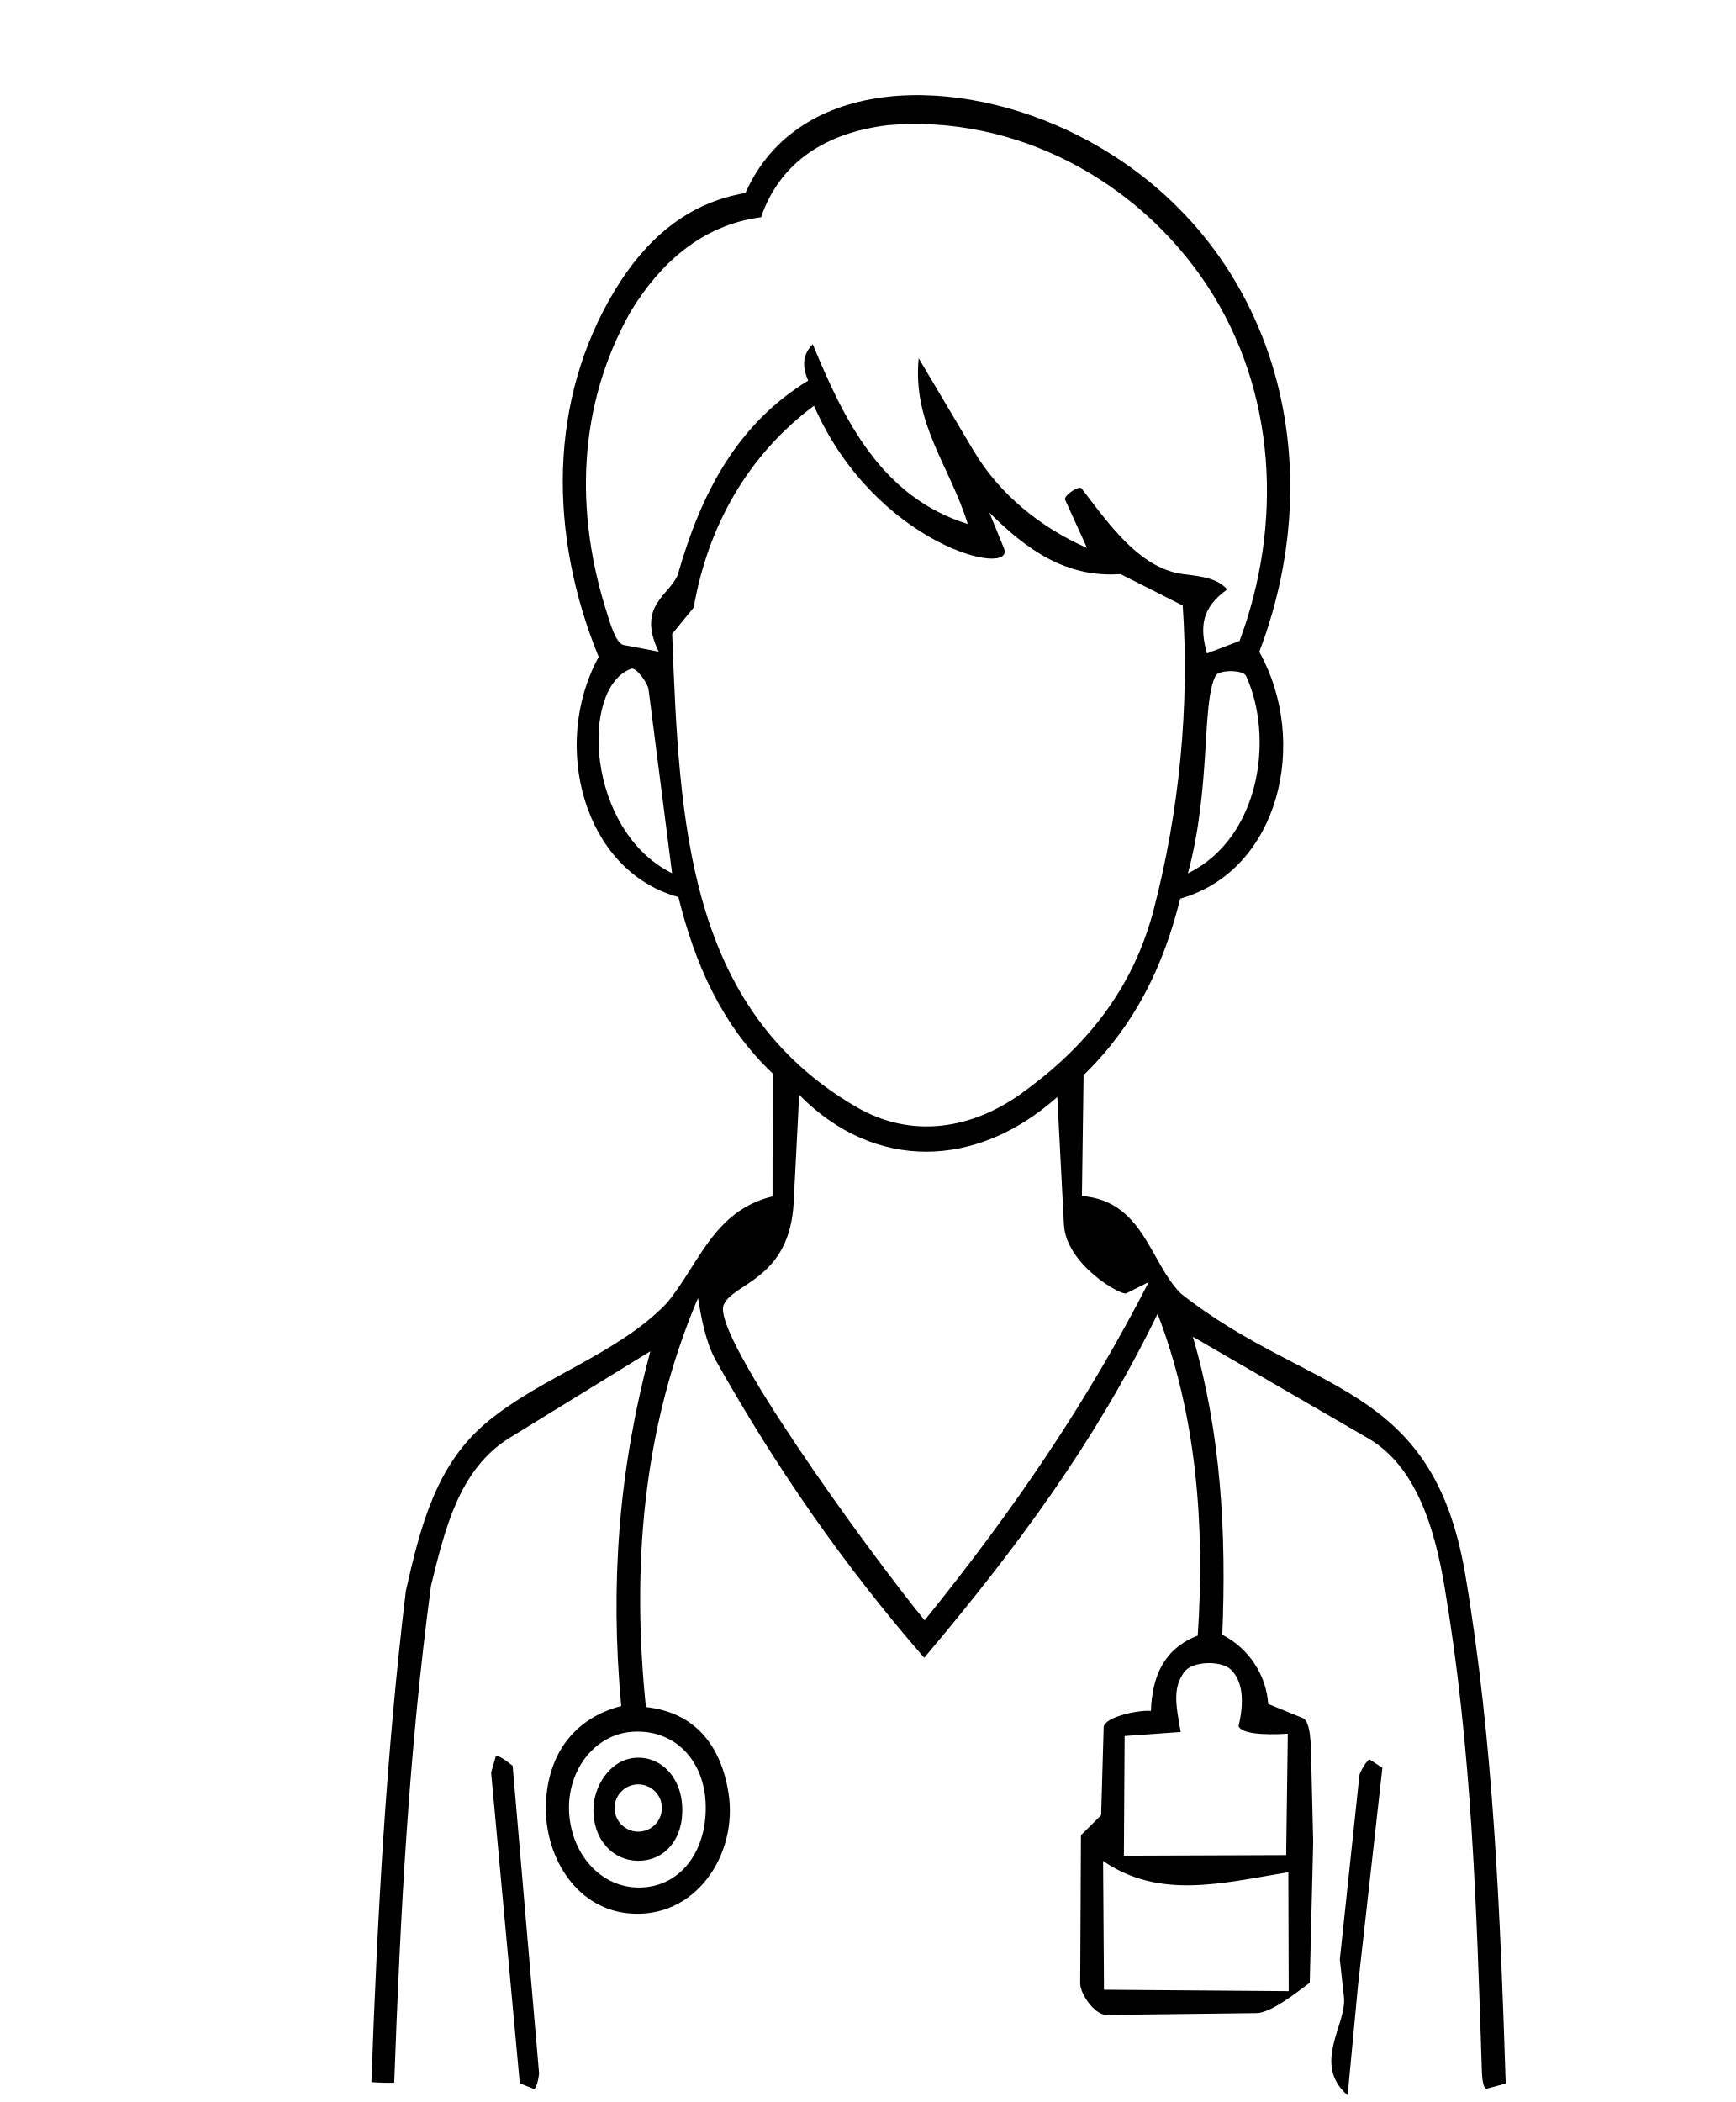
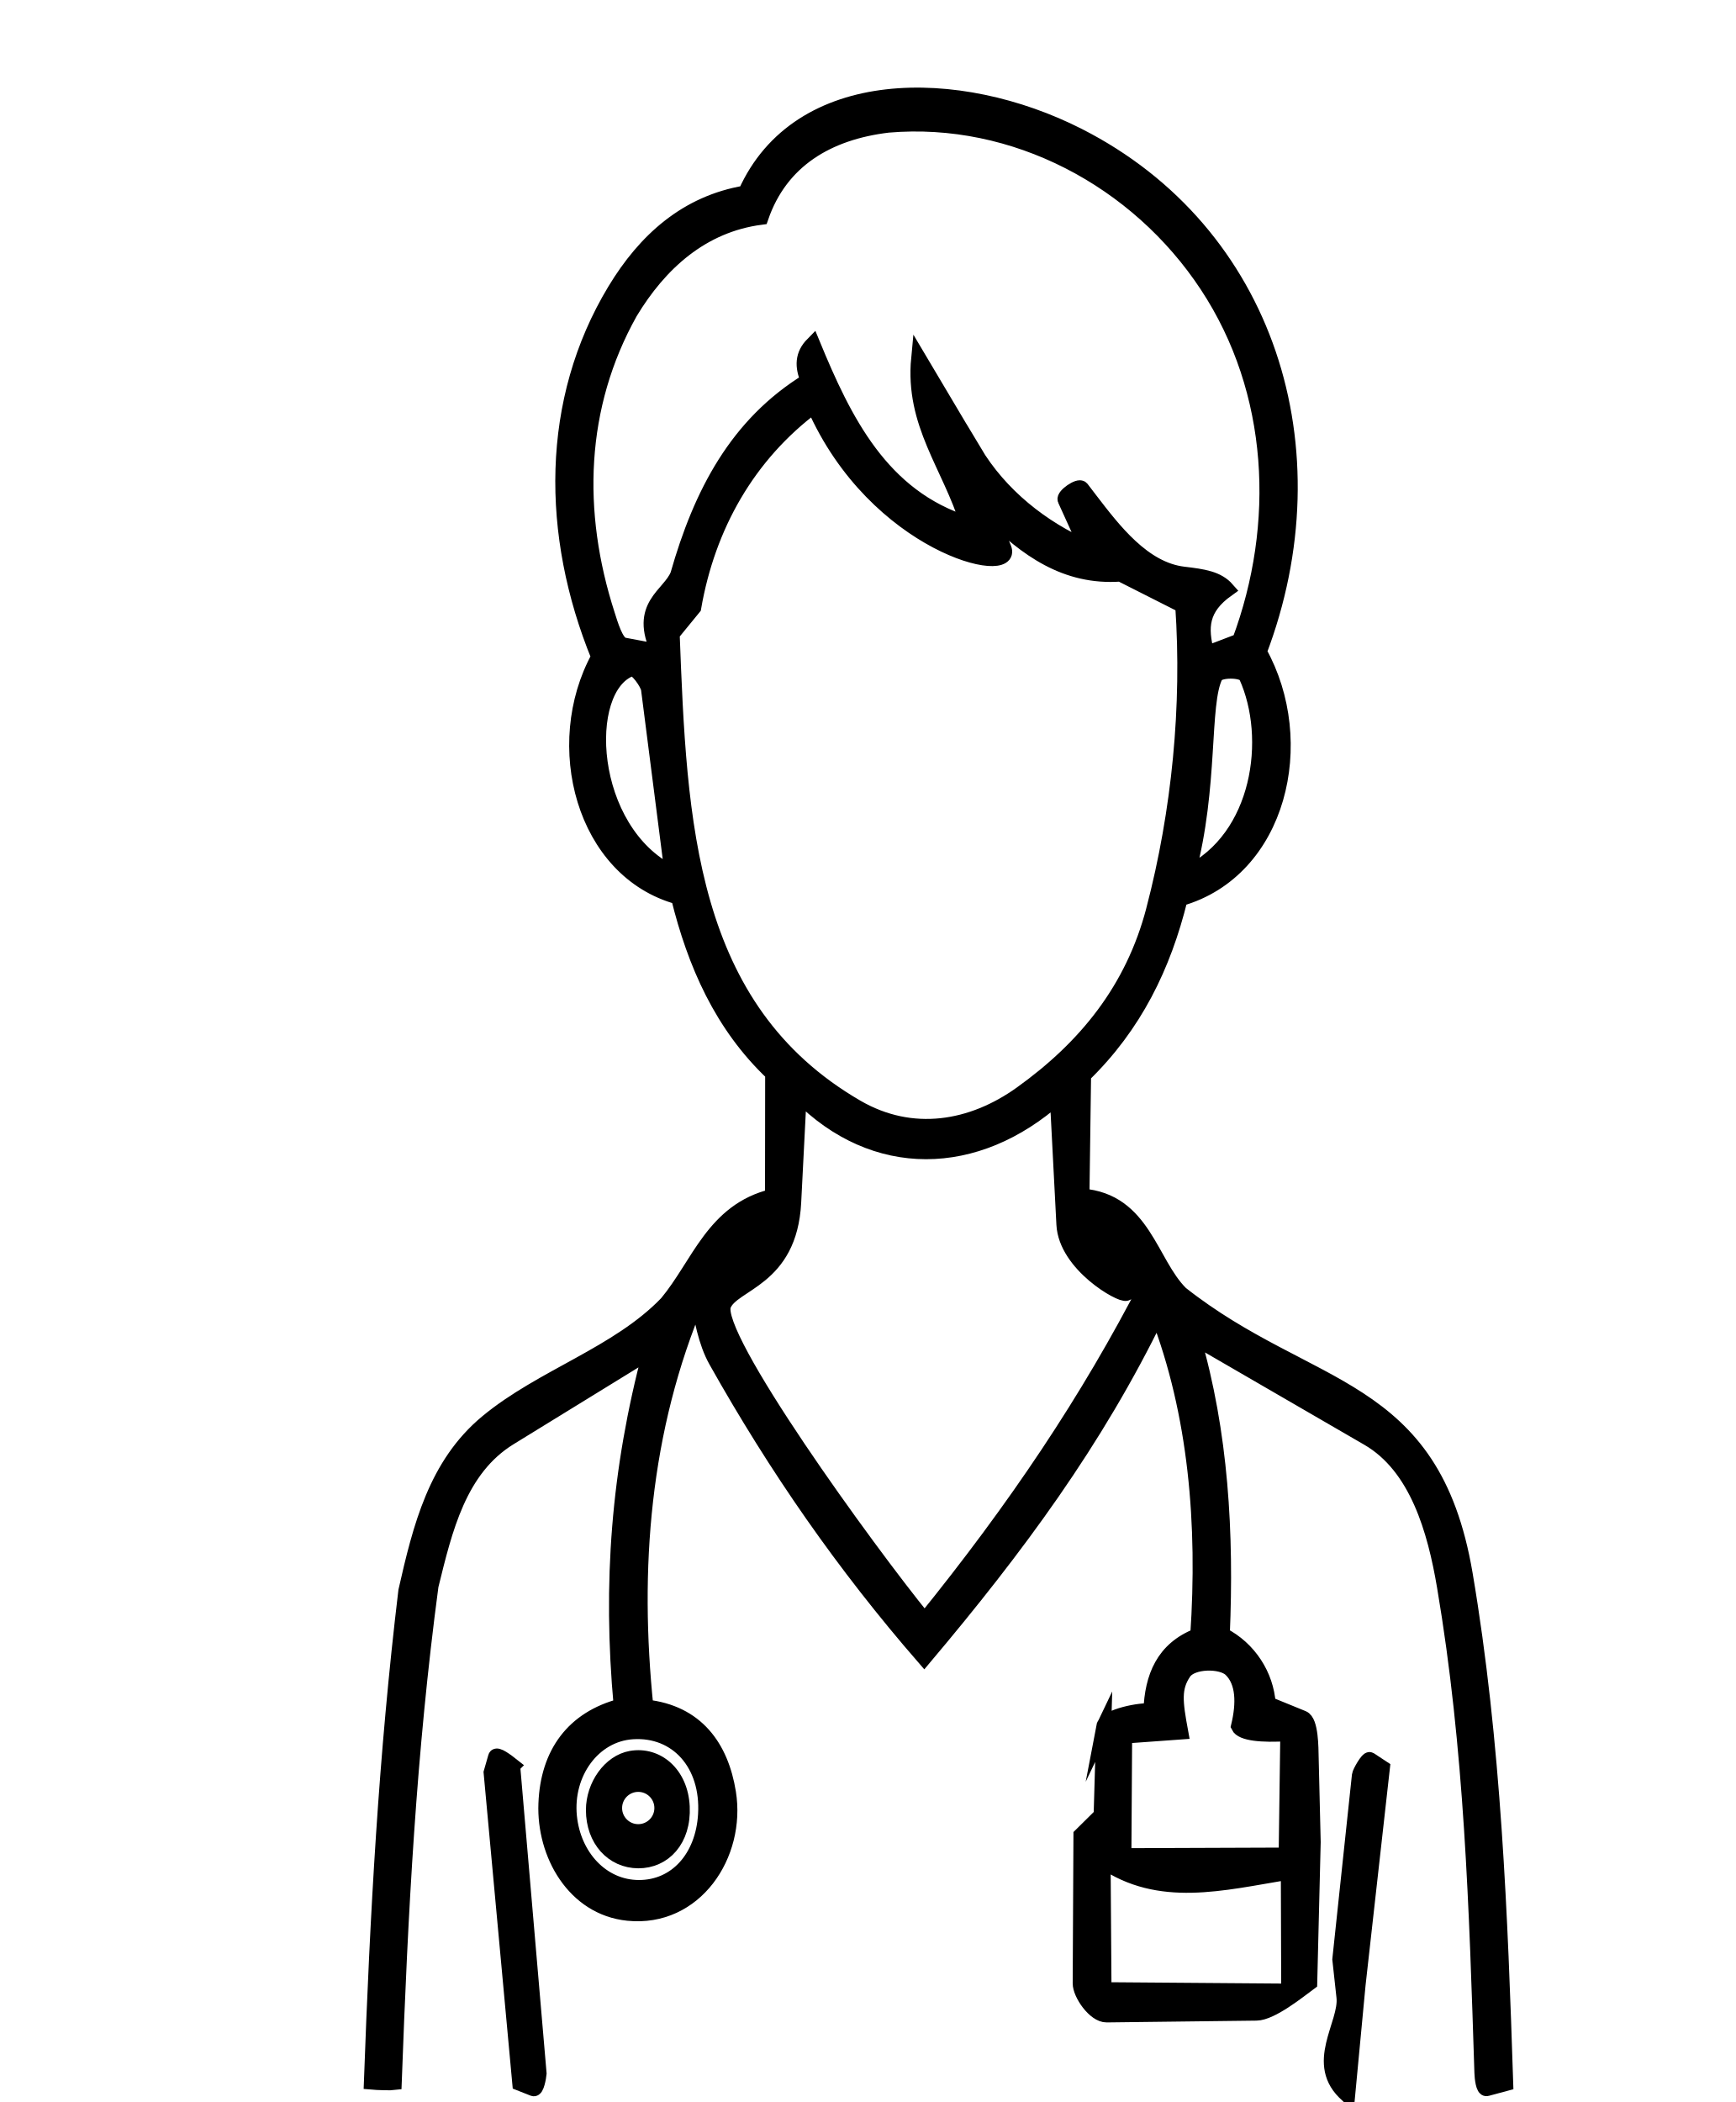
<svg xmlns="http://www.w3.org/2000/svg" id="_レイヤー_1" data-name="レイヤー 1" viewBox="0 0 231.24 280">
-   <path d="M147.03,230.03c.27-1.44,5.06-2.31,6.3-2.12.17-4.52,1.65-8.26,6.24-10.04,1-14.79-.22-29.58-5.35-42.86-8.26,17.01-18.73,31.15-31.09,45.82-10.71-12.32-19.71-25.28-27.74-39.57-1.4-2.49-1.96-5.75-2.4-8.35-7.47,17.58-8.83,36.19-6.94,54.48,6.72.73,10.02,5.31,11,11.41,1.32,8.24-4.43,16.97-13.39,16.06-7.18-.73-11.19-7.9-10.93-14.6.25-6.48,3.65-11.34,10.03-13.01-1.5-16.35-.34-31.4,3.88-47.25l-18.73,11.52c-6.77,4.16-8.64,12.21-10.49,19.72-2.96,22.18-4.06,43.27-4.9,66.18-.36.05-2.28,0-3.04-.07.82-22.54,1.96-43.52,4.59-65.43,1.93-8.51,3.99-16.83,10.83-22.5,7.31-6.06,17.43-9.05,23.94-15.84,4.29-5.16,6.21-12.3,14.08-14.21l.02-16.38c-6.78-6.41-10.37-14.62-12.56-23.5-12.68-3.45-17.03-20.32-10.62-31.98-6.66-16.31-6.74-34.13,2.16-48.85,4.03-6.67,9.55-11.63,17.39-12.95,7.07-15.87,28.41-15.75,44.35-7.65,25.22,12.81,34.35,41.83,24.11,68.77,6.69,11.97,2.7,29.11-10.54,32.88-2.21,9-6.08,16.91-12.87,23.51l-.22,16.1c8.22.65,9.06,8.9,13.18,12.99,17.16,13.54,33.51,11.59,37.88,37.37,3.81,22.46,4.67,45.54,5.4,67.86l-2.53.68c-.45.12-.62-1.43-.64-2.09-.71-21.98-1.33-43.22-4.99-64.81-1.26-7.43-3.64-15.95-10.19-19.74l-23.33-13.52c3.75,12.81,4.49,26.22,3.92,39.7,3.59,1.83,5.86,5.42,6.12,9.22l4.61,1.88c1.1.45,1.08,3.96,1.11,5.3l.27,11.22-.46,18.73c-1.46,1.08-5.09,4.02-7.09,4.05l-19.97.24c-1.59.02-3.53-2.8-3.52-4.21l.1-19.73,2.69-2.66.34-11.79ZM129.75,60.1c3.48,5.86,9.07,10.27,15.07,12.89l-2.92-6.42c-.24-.52,1.84-1.96,2.19-1.51l1.2,1.57c3.05,3.97,7.02,9.21,12.38,9.85,2.62.31,4.54.58,5.82,2.04-3.48,2.49-3.64,5.04-2.7,8.52l4.35-1.66c5.77-15.49,4.97-33.25-4.32-47.35s-25.68-22.8-42.5-21.36c-8.03.96-14.32,4.7-16.93,12.27-7.9,1.03-13.52,6.17-17.44,12.68-6.99,12.49-7.44,26.58-3.02,40.26.38,1.17,1.13,3.85,2.15,4.04l4.67.88c-2.97-6.14,1.47-7.49,2.55-10.25,3.09-10.84,7.88-20.04,17.37-25.85-.83-1.91-.76-3.46.61-4.85,4.18,10.13,9.13,20.35,20.65,23.95-2.43-7.85-7.38-13.32-6.54-22.08l7.36,12.39ZM153.69,121.21c3.44-13.15,4.8-27.18,3.88-40.55l-8.29-4.19c-7.29.53-12.58-3.32-17.47-8.19l1.94,4.75c1.64,4.01-17.09-.27-25.31-18.98-8.83,6.59-14.14,16.06-16.02,26.88l-2.87,3.51c.96,24.97,1.91,49.91,24.59,63.05,7.36,4.26,15.34,2.89,21.89-1.8,8.65-6.19,14.9-13.93,17.66-24.47ZM86.4,91.8c-.09-.74-1.62-2.97-2.31-2.72-6.89,2.53-5.96,21.62,5.45,27.24l-3.14-24.52ZM158.26,116.34c9.59-4.7,11.52-18.01,7.76-26.28-.4-.88-3.65-.87-4.08-.03-1.88,3.7-.56,14.72-3.68,26.31ZM153.02,170.79l-2.97,1.49c-.68.34-8.03-3.81-8.31-9.17l-.88-16.98c-10.82,9.63-24.35,9.89-34.39-.29l-.73,14.32c-.53,10.38-8.17,10.71-9.34,13.7-1.57,4.02,19.11,32.57,26.78,41.98,12.07-14.91,21.78-29.31,29.86-45.06ZM171.35,247.12l.22-16.18c-3.52.22-6.12-.05-6.57-.99.73-3.03.69-5.9-1.02-7.56-1.26-1.22-5.2-1.17-6.25.38-1.41,2.08-1.17,3.93-.43,7.94l-7.47.54-.1,15.94,21.63-.08ZM94,241.69c.4-6.71-3.81-11.39-9.72-11.01-5.25.33-8.99,5.52-8.42,11.28.53,5.31,4.31,9.47,9.27,9.47s8.53-3.99,8.87-9.73ZM171.64,249.39c-8.88,1.47-17.19,3.66-24.68-1.5l.12,17.15,24.61.19-.05-15.84Z" />
-   <path d="M68.3,235.23l3.52,40.98c-.04.48-.34,2.19-.75,2.02l-1.82-.72-3.82-41.4.6-2.09c.13-.44,1.45.54,2.28,1.2Z" />
-   <path d="M179.53,279.09c-4.79-4.14-.08-9.44-.48-13.06l-.55-5.03,2.61-24.53c.04-.37,1.11-2.26,1.39-2.08l1.67,1.1-3.24,28.9-1.39,14.71Z" />
-   <path d="M90.89,240.66c.21,4.45-2.46,7.23-5.86,7.21s-5.97-2.8-5.97-6.76c0-3.25,2.21-6.4,5.02-6.89,3.44-.6,6.6,2.04,6.81,6.44ZM88.18,240.84c0-1.74-1.41-3.15-3.15-3.15s-3.15,1.41-3.15,3.15,1.41,3.15,3.15,3.15,3.15-1.41,3.15-3.15Z" />
+   <defs>
+     <style>
+       .cls-1 {
+         stroke: #000;
+         stroke-miterlimit: 10;
+         stroke-width: 2px;
+       }
+     </style>
+   </defs>
+   <path class="cls-1" d="M147.03,230.03c.27-1.44,5.06-2.31,6.3-2.12.17-4.52,1.65-8.26,6.24-10.04,1-14.79-.22-29.58-5.35-42.86-8.26,17.01-18.73,31.15-31.09,45.82-10.71-12.32-19.71-25.28-27.74-39.57-1.4-2.49-1.96-5.75-2.4-8.35-7.47,17.58-8.83,36.19-6.94,54.48,6.72.73,10.02,5.31,11,11.41,1.32,8.24-4.43,16.97-13.39,16.06-7.18-.73-11.19-7.9-10.93-14.6s3.65-11.34,10.03-13.01c-1.5-16.35-.34-31.4,3.88-47.25l-18.73,11.52c-6.77,4.16-8.64,12.21-10.49,19.72-2.96,22.18-4.06,43.27-4.9,66.18-.36.05-2.28,0-3.04-.07.82-22.54,1.96-43.52,4.59-65.43,1.93-8.51,3.99-16.83,10.83-22.5,7.31-6.06,17.43-9.05,23.94-15.84,4.29-5.16,6.21-12.3,14.08-14.21l.02-16.38c-6.78-6.41-10.37-14.62-12.56-23.5-12.68-3.45-17.03-20.32-10.62-31.98-6.66-16.31-6.74-34.13,2.16-48.85,4.03-6.67,9.55-11.63,17.39-12.95,7.07-15.87,28.41-15.75,44.35-7.65,25.22,12.81,34.35,41.83,24.11,68.77,6.69,11.97,2.7,29.11-10.54,32.88-2.21,9-6.08,16.91-12.87,23.51l-.22,16.1c8.22.65,9.06,8.9,13.18,12.99,17.16,13.54,33.51,11.59,37.88,37.37,3.81,22.46,4.67,45.54,5.4,67.86l-2.53.68c-.45.12-.62-1.43-.64-2.09-.71-21.98-1.33-43.22-4.99-64.81-1.26-7.43-3.64-15.95-10.19-19.74l-23.33-13.52c3.75,12.81,4.49,26.22,3.92,39.7,3.59,1.83,5.86,5.42,6.12,9.22l4.61,1.88c1.1.45,1.08,3.96,1.11,5.3l.27,11.22-.46,18.73c-1.46,1.08-5.09,4.02-7.09,4.05l-19.97.24c-1.59.02-3.53-2.8-3.52-4.21l.1-19.73,2.69-2.66.34-11.79ZM129.75,60.1c3.48,5.86,9.07,10.27,15.07,12.89l-2.92-6.42c-.24-.52,1.84-1.96,2.19-1.51l1.2,1.57c3.05,3.97,7.02,9.21,12.38,9.85,2.62.31,4.54.58,5.82,2.04-3.48,2.49-3.64,5.04-2.7,8.52l4.35-1.66c5.77-15.49,4.97-33.25-4.32-47.35s-25.68-22.8-42.5-21.36c-8.03.96-14.32,4.7-16.93,12.27-7.9,1.03-13.52,6.17-17.44,12.68-6.99,12.49-7.44,26.58-3.02,40.26.38,1.17,1.13,3.85,2.15,4.04l4.67.88c-2.97-6.14,1.47-7.49,2.55-10.25,3.09-10.84,7.88-20.04,17.37-25.85-.83-1.91-.76-3.46.61-4.85,4.18,10.13,9.13,20.35,20.65,23.95-2.43-7.85-7.38-13.32-6.54-22.08l7.36,12.39ZM153.69,121.21c3.44-13.15,4.8-27.18,3.88-40.55l-8.29-4.19c-7.29.53-12.58-3.32-17.47-8.19l1.94,4.75c1.64,4.01-17.09-.27-25.31-18.98-8.83,6.59-14.14,16.06-16.02,26.88l-2.87,3.51c.96,24.97,1.91,49.91,24.59,63.05,7.36,4.26,15.34,2.89,21.89-1.8,8.65-6.19,14.9-13.93,17.66-24.47ZM86.4,91.8c-.09-.74-1.62-2.97-2.31-2.72-6.89,2.53-5.96,21.62,5.45,27.24l-3.14-24.52ZM158.26,116.34c9.59-4.7,11.52-18.01,7.76-26.28-.4-.88-3.65-.87-4.08-.03-1.88,3.7-.56,14.72-3.68,26.31ZM153.02,170.79l-2.97,1.49c-.68.34-8.03-3.81-8.31-9.17l-.88-16.98c-10.82,9.63-24.35,9.89-34.39-.29l-.73,14.32c-.53,10.38-8.17,10.71-9.34,13.7-1.57,4.02,19.11,32.57,26.78,41.98,12.07-14.91,21.78-29.31,29.86-45.06ZM171.35,247.12l.22-16.18c-3.52.22-6.12-.05-6.57-.99.73-3.03.69-5.9-1.02-7.56-1.26-1.22-5.2-1.17-6.25.38-1.41,2.08-1.17,3.93-.43,7.94l-7.47.54-.1,15.94,21.63-.08ZM94,241.69c.4-6.71-3.81-11.39-9.72-11.01-5.25.33-8.99,5.52-8.42,11.28.53,5.31,4.31,9.47,9.27,9.47s8.53-3.99,8.87-9.73ZM171.64,249.39c-8.88,1.47-17.19,3.66-24.68-1.5l.12,17.15,24.61.19-.05-15.84Z" />
+   <path class="cls-1" d="M68.3,235.23l3.52,40.98c-.04.48-.34,2.19-.75,2.02l-1.82-.72-3.82-41.4.6-2.09c.13-.44,1.45.54,2.28,1.2Z" />
+   <path class="cls-1" d="M179.53,279.09c-4.79-4.14-.08-9.44-.48-13.06l-.55-5.03,2.61-24.53c.04-.37,1.11-2.26,1.39-2.08l1.67,1.1-3.24,28.9-1.39,14.71Z" />
+   <path class="cls-1" d="M90.89,240.66c.21,4.45-2.46,7.23-5.86,7.21s-5.97-2.8-5.97-6.76c0-3.25,2.21-6.4,5.02-6.89,3.44-.6,6.6,2.04,6.81,6.44ZM88.18,240.84c0-1.74-1.41-3.15-3.15-3.15s-3.15,1.41-3.15,3.15,1.41,3.15,3.15,3.15,3.15-1.41,3.15-3.15Z" />
</svg>
